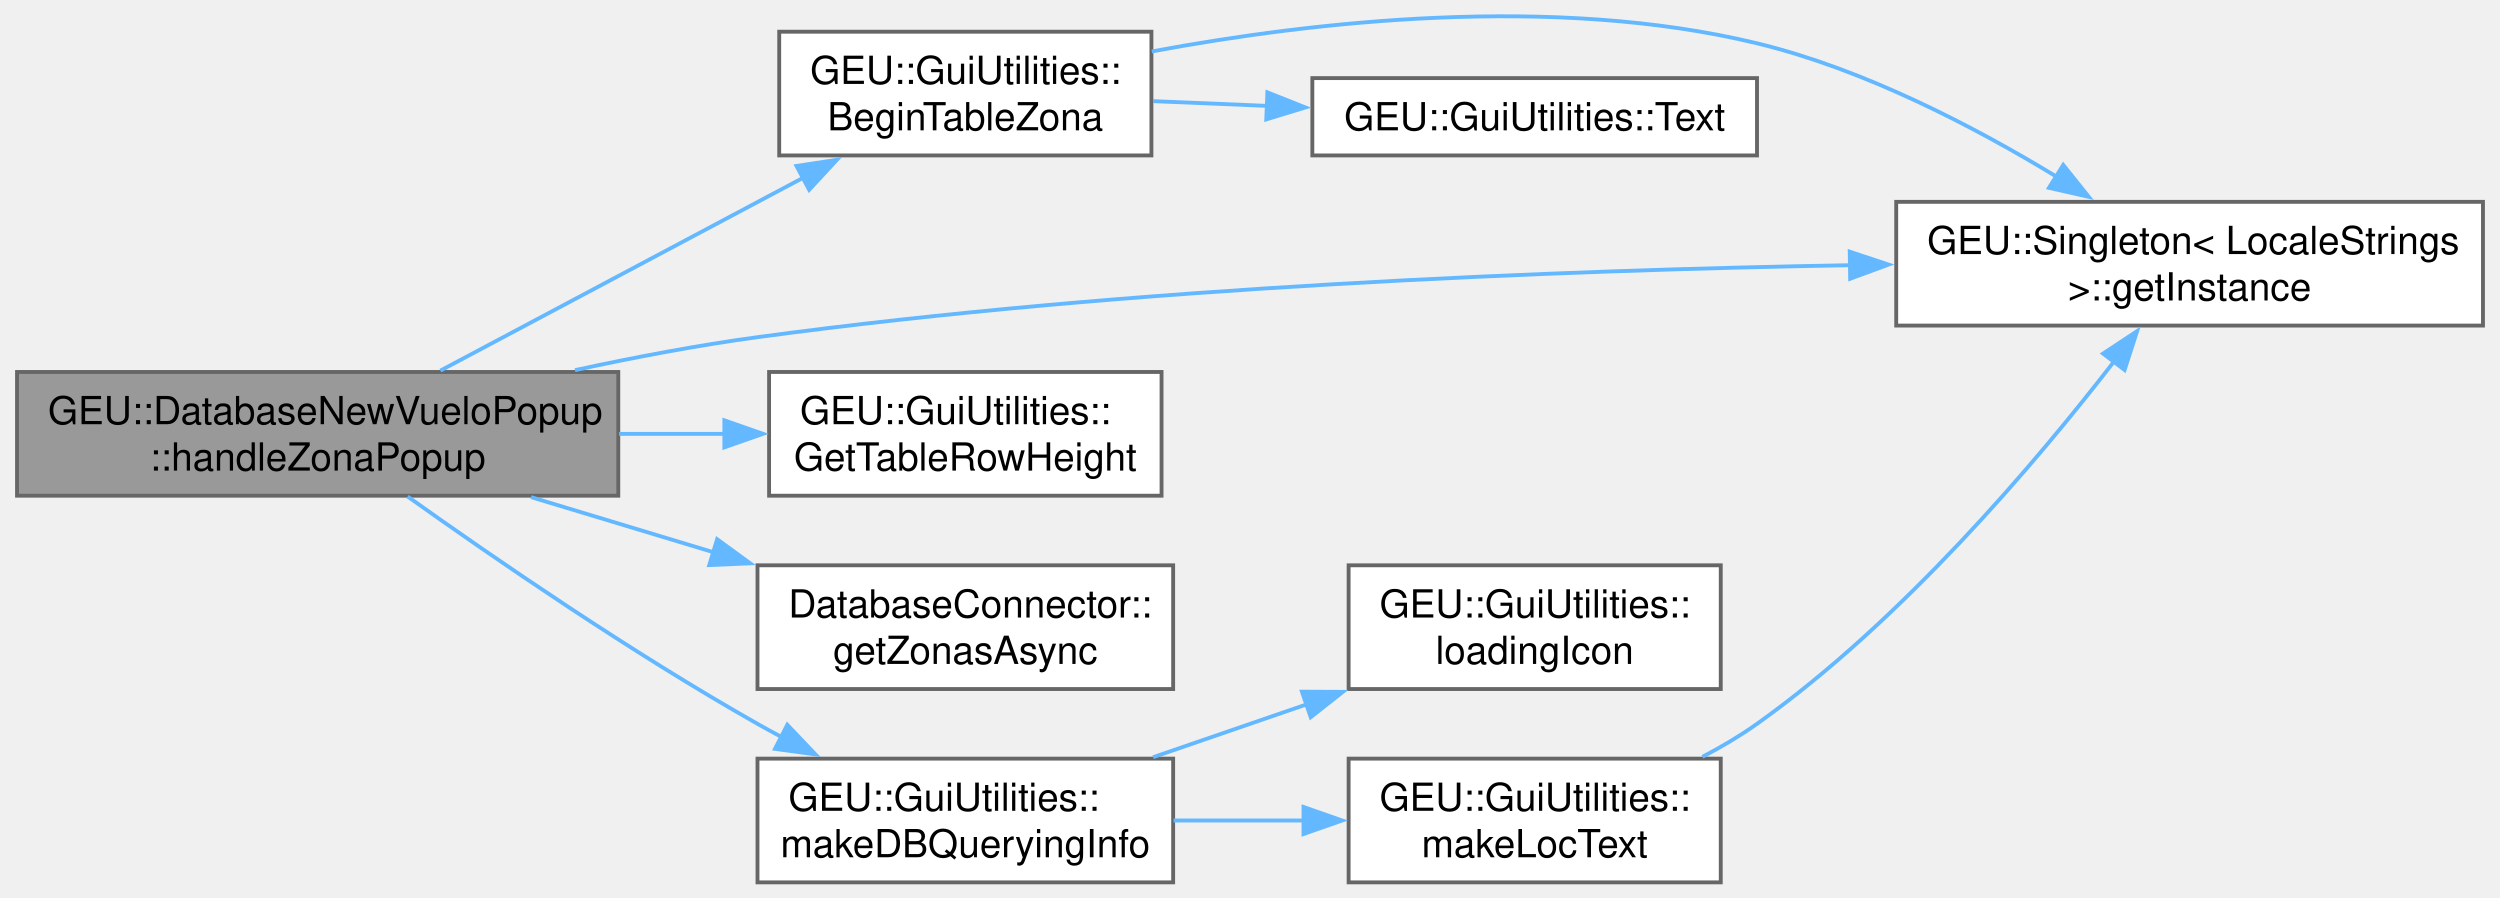
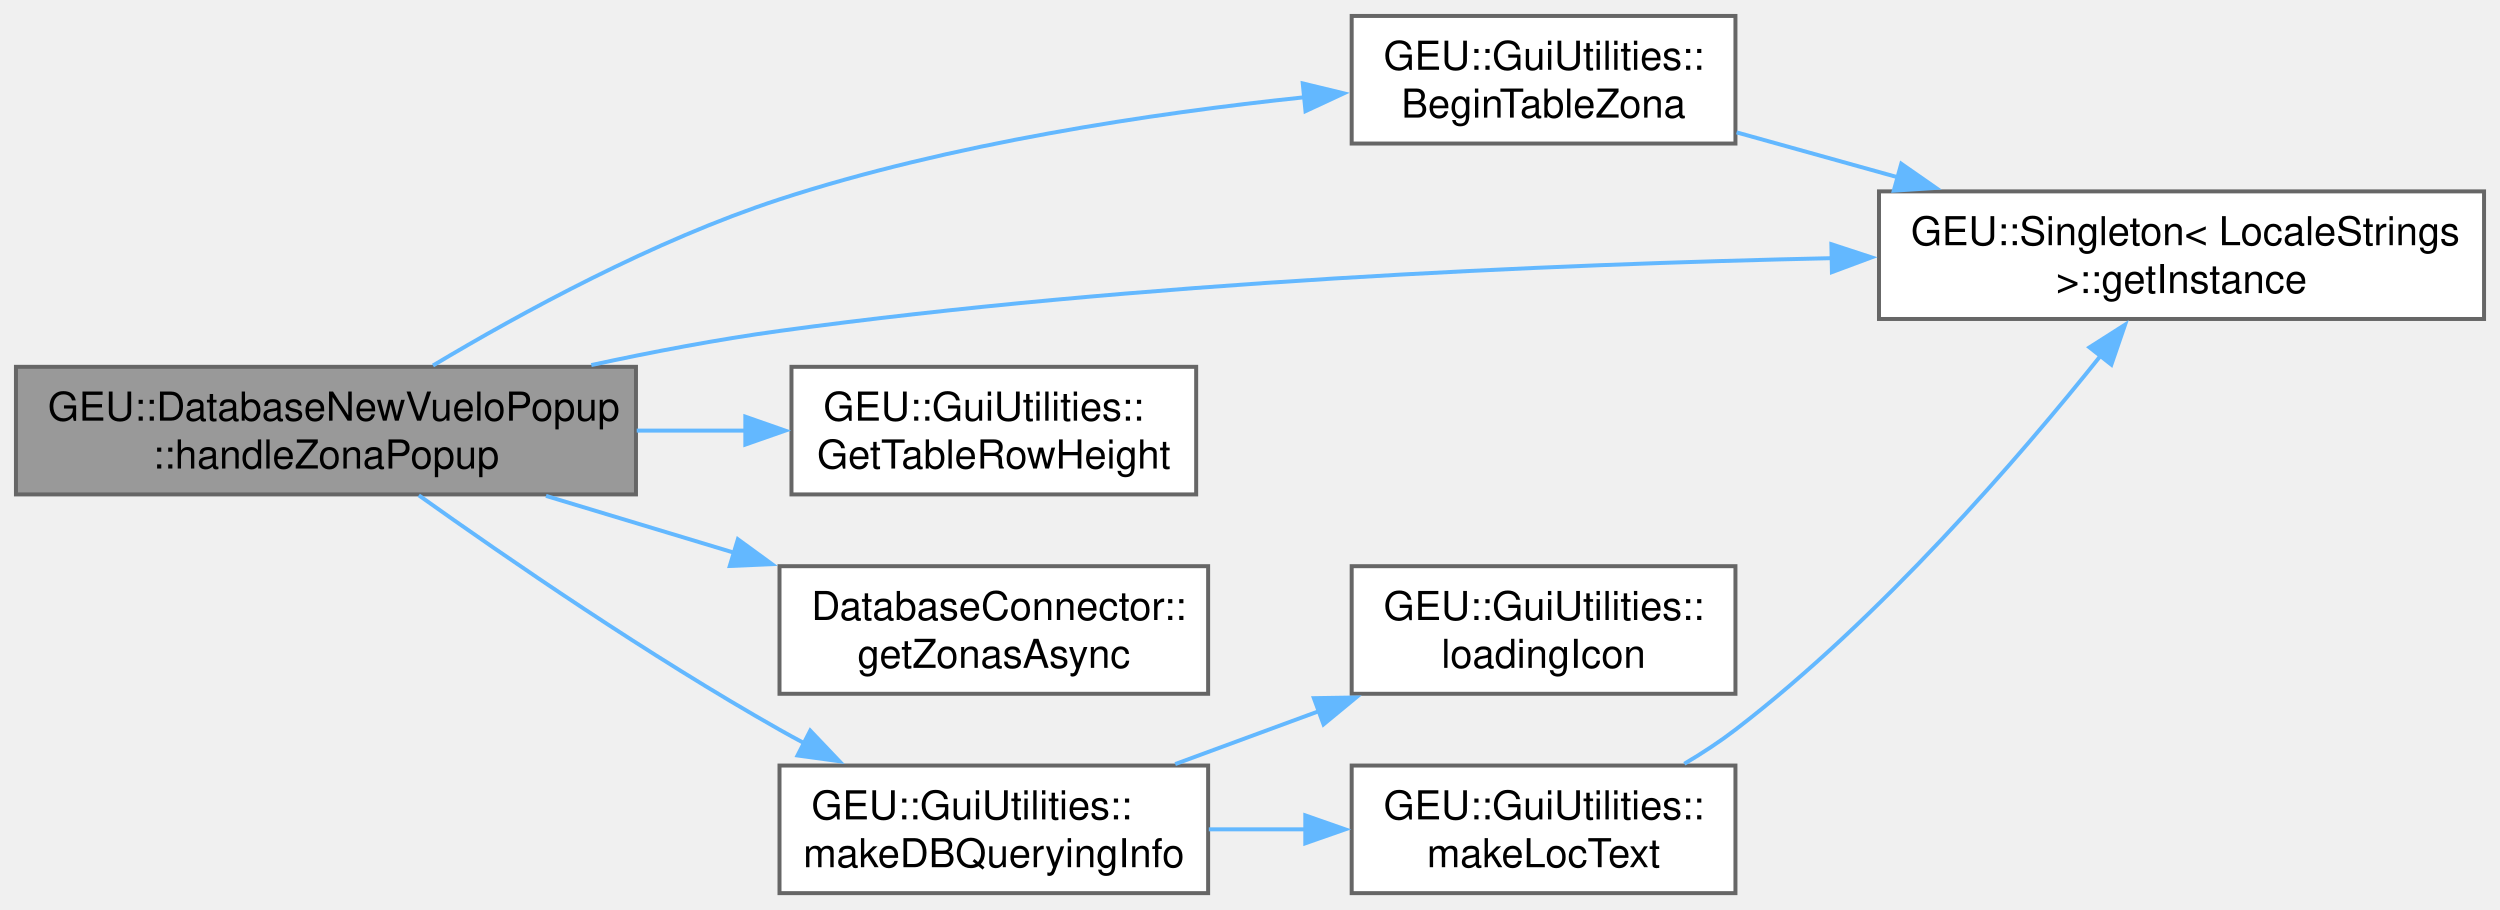
- <svg xmlns="http://www.w3.org/2000/svg" xmlns:xlink="http://www.w3.org/1999/xlink" width="646pt" height="232pt" viewBox="0.00 0.00 645.75 232.20">
-   <g id="graph0" class="graph" transform="scale(1 1) rotate(0) translate(4 228.2)">
+ <svg xmlns="http://www.w3.org/2000/svg" xmlns:xlink="http://www.w3.org/1999/xlink" width="627pt" height="228pt" viewBox="0.00 0.00 627.00 228.00">
+   <g id="graph0" class="graph" transform="scale(1 1) rotate(0) translate(4 224)">
    <g id="Node000001" class="node">
      <g id="a_Node000001">
        <a xlink:title=" ">
          <polygon fill="#999999" stroke="#666666" points="155.5,-132 0,-132 0,-100 155.5,-100 155.5,-132" />
          <text text-anchor="start" x="8" y="-118.5" font-family="Helvetica,sans-Serif" font-size="10.00">GEU::DatabaseNewVueloPopup</text>
          <text text-anchor="middle" x="77.75" y="-106.5" font-family="Helvetica,sans-Serif" font-size="10.00">::handleZonaPopup</text>
        </a>
      </g>
    </g>
    <g id="Node000002" class="node">
      <g id="a_Node000002">
        <a xlink:href="../../d3/d07/namespace_g_e_u_1_1_gui_utilities.html#af94965eb0ce2f4e1e5ee22fd33bf4574" target="_top" xlink:title=" ">
-           <polygon fill="white" stroke="#666666" points="293.38,-220 197.12,-220 197.12,-188 293.38,-188 293.38,-220" />
-           <text text-anchor="start" x="205.12" y="-206.5" font-family="Helvetica,sans-Serif" font-size="10.00">GEU::GuiUtilities::</text>
-           <text text-anchor="middle" x="245.25" y="-194.5" font-family="Helvetica,sans-Serif" font-size="10.00">BeginTableZona</text>
+           <polygon fill="white" stroke="#666666" points="431.25,-220 335,-220 335,-188 431.25,-188 431.25,-220" />
+           <text text-anchor="start" x="343" y="-206.5" font-family="Helvetica,sans-Serif" font-size="10.00">GEU::GuiUtilities::</text>
+           <text text-anchor="middle" x="383.12" y="-194.5" font-family="Helvetica,sans-Serif" font-size="10.00">BeginTableZona</text>
        </a>
      </g>
    </g>
    <g id="edge1_Node000001_Node000002" class="edge">
      <g id="a_edge1_Node000001_Node000002">
        <a xlink:title=" ">
-           <path fill="none" stroke="#63b8ff" d="M109.49,-132.35C136,-146.44 174.48,-166.9 203.54,-182.35" />
-           <polygon fill="#63b8ff" stroke="#63b8ff" points="201.58,-185.28 212.06,-186.88 204.87,-179.1 201.58,-185.28" />
+           <path fill="none" stroke="#63b8ff" d="M104.59,-132.33C126.8,-145.6 160.11,-163.75 191.5,-174 234.36,-187.99 284.84,-195.57 323.08,-199.6" />
+           <polygon fill="#63b8ff" stroke="#63b8ff" points="322.73,-203.08 333.03,-200.59 323.42,-196.12 322.73,-203.08" />
        </a>
      </g>
    </g>
    <g id="Node000003" class="node">
      <g id="a_Node000003">
        <a xlink:href="../../d1/d01/class_g_e_u_1_1_singleton.html#a47c7e7c2110f4cc59c9ff1f5594c366e" target="_top" xlink:title=" ">
-           <polygon fill="white" stroke="#666666" points="637.75,-176 486,-176 486,-144 637.75,-144 637.75,-176" />
-           <text text-anchor="start" x="494" y="-162.5" font-family="Helvetica,sans-Serif" font-size="10.00">GEU::Singleton&lt; LocaleStrings</text>
-           <text text-anchor="middle" x="561.88" y="-150.5" font-family="Helvetica,sans-Serif" font-size="10.00"> &gt;::getInstance</text>
+           <polygon fill="white" stroke="#666666" points="619,-176 467.25,-176 467.25,-144 619,-144 619,-176" />
+           <text text-anchor="start" x="475.25" y="-162.5" font-family="Helvetica,sans-Serif" font-size="10.00">GEU::Singleton&lt; LocaleStrings</text>
+           <text text-anchor="middle" x="543.12" y="-150.5" font-family="Helvetica,sans-Serif" font-size="10.00"> &gt;::getInstance</text>
        </a>
      </g>
    </g>
-     <g id="edge4_Node000001_Node000003" class="edge">
-       <g id="a_edge4_Node000001_Node000003">
+     <g id="edge3_Node000001_Node000003" class="edge">
+       <g id="a_edge3_Node000001_Node000003">
        <a xlink:title=" ">
-           <path fill="none" stroke="#63b8ff" d="M144.3,-132.47C159.69,-135.8 176.1,-138.91 191.5,-141 287.73,-154.05 399.18,-158.31 474.27,-159.62" />
-           <polygon fill="#63b8ff" stroke="#63b8ff" points="473.98,-163.11 484.03,-159.77 474.09,-156.11 473.98,-163.11" />
+           <path fill="none" stroke="#63b8ff" d="M144.3,-132.44C159.7,-135.77 176.11,-138.89 191.5,-141 281.08,-153.27 384.55,-157.7 455.75,-159.26" />
+           <polygon fill="#63b8ff" stroke="#63b8ff" points="455.31,-162.75 465.38,-159.45 455.45,-155.75 455.31,-162.75" />
        </a>
      </g>
    </g>
-     <g id="Node000005" class="node">
-       <g id="a_Node000005">
+     <g id="Node000004" class="node">
+       <g id="a_Node000004">
        <a xlink:href="../../d3/d07/namespace_g_e_u_1_1_gui_utilities.html#aac1a014e3f28af3016b31a518ded4e3f" target="_top" xlink:title=" ">
          <polygon fill="white" stroke="#666666" points="296,-132 194.5,-132 194.5,-100 296,-100 296,-132" />
          <text text-anchor="start" x="202.5" y="-118.5" font-family="Helvetica,sans-Serif" font-size="10.00">GEU::GuiUtilities::</text>
          <text text-anchor="middle" x="245.25" y="-106.5" font-family="Helvetica,sans-Serif" font-size="10.00">GetTableRowHeight</text>
        </a>
      </g>
    </g>
-     <g id="edge5_Node000001_Node000005" class="edge">
-       <g id="a_edge5_Node000001_Node000005">
+     <g id="edge4_Node000001_Node000004" class="edge">
+       <g id="a_edge4_Node000001_Node000004">
        <a xlink:title=" ">
          <path fill="none" stroke="#63b8ff" d="M155.69,-116C164.84,-116 174.09,-116 182.99,-116" />
          <polygon fill="#63b8ff" stroke="#63b8ff" points="182.93,-119.5 192.93,-116 182.93,-112.5 182.93,-119.5" />
        </a>
      </g>
    </g>
-     <g id="Node000006" class="node">
-       <g id="a_Node000006">
+     <g id="Node000005" class="node">
+       <g id="a_Node000005">
        <a xlink:href="../../d1/d01/class_database_connector.html#af48507d47d876f6b094c6847aafa0e9d" target="_top" xlink:title=" ">
          <polygon fill="white" stroke="#666666" points="299,-82 191.5,-82 191.5,-50 299,-50 299,-82" />
          <text text-anchor="start" x="199.5" y="-68.5" font-family="Helvetica,sans-Serif" font-size="10.00">DatabaseConnector::</text>
          <text text-anchor="middle" x="245.25" y="-56.5" font-family="Helvetica,sans-Serif" font-size="10.00">getZonasAsync</text>
        </a>
      </g>
    </g>
-     <g id="edge6_Node000001_Node000006" class="edge">
-       <g id="a_edge6_Node000001_Node000006">
+     <g id="edge5_Node000001_Node000005" class="edge">
+       <g id="a_edge5_Node000001_Node000005">
        <a xlink:title=" ">
          <path fill="none" stroke="#63b8ff" d="M132.94,-99.63C148.11,-95.05 164.73,-90.02 180.4,-85.29" />
          <polygon fill="#63b8ff" stroke="#63b8ff" points="181.06,-88.75 189.62,-82.51 179.03,-82.05 181.06,-88.75" />
        </a>
      </g>
    </g>
-     <g id="Node000007" class="node">
-       <g id="a_Node000007">
+     <g id="Node000006" class="node">
+       <g id="a_Node000006">
        <a xlink:href="../../d3/d07/namespace_g_e_u_1_1_gui_utilities.html#a4453728eb6a181d72fb1be2d7d26f73d" target="_top" xlink:title=" ">
          <polygon fill="white" stroke="#666666" points="299,-32 191.5,-32 191.5,0 299,0 299,-32" />
          <text text-anchor="start" x="199.5" y="-18.5" font-family="Helvetica,sans-Serif" font-size="10.00">GEU::GuiUtilities::</text>
          <text text-anchor="middle" x="245.25" y="-6.5" font-family="Helvetica,sans-Serif" font-size="10.00">makeDBQueryingInfo</text>
        </a>
      </g>
    </g>
-     <g id="edge7_Node000001_Node000007" class="edge">
-       <g id="a_edge7_Node000001_Node000007">
+     <g id="edge6_Node000001_Node000006" class="edge">
+       <g id="a_edge6_Node000001_Node000006">
        <a xlink:title=" ">
          <path fill="none" stroke="#63b8ff" d="M101.03,-99.78C123.35,-83.88 158.96,-59.4 191.5,-41 193.53,-39.85 195.63,-38.7 197.76,-37.57" />
          <polygon fill="#63b8ff" stroke="#63b8ff" points="199.21,-40.76 206.51,-33.09 196.02,-34.53 199.21,-40.76" />
        </a>
      </g>
    </g>
    <g id="edge2_Node000002_Node000003" class="edge">
      <g id="a_edge2_Node000002_Node000003">
        <a xlink:title=" ">
-           <path fill="none" stroke="#63b8ff" d="M293.47,-214.89C335.22,-222.67 397.46,-229.71 450,-217 477.79,-210.28 506.41,-195.32 527.62,-182.41" />
-           <polygon fill="#63b8ff" stroke="#63b8ff" points="529.2,-185.55 535.82,-177.28 525.49,-179.62 529.2,-185.55" />
+           <path fill="none" stroke="#63b8ff" d="M431.53,-190.8C444.3,-187.24 458.38,-183.32 472.1,-179.5" />
+           <polygon fill="#63b8ff" stroke="#63b8ff" points="472.84,-182.93 481.54,-176.87 470.96,-176.18 472.84,-182.93" />
        </a>
      </g>
    </g>
-     <g id="Node000004" class="node">
-       <g id="a_Node000004">
-         <a xlink:href="../../d3/d07/namespace_g_e_u_1_1_gui_utilities.html#a76a49056660c5a9246a94564afbb676a" target="_top" xlink:title=" ">
-           <polygon fill="white" stroke="#666666" points="450,-208 335,-208 335,-188 450,-188 450,-208" />
-           <text text-anchor="middle" x="392.5" y="-194.5" font-family="Helvetica,sans-Serif" font-size="10.00">GEU::GuiUtilities::Text</text>
+     <g id="Node000007" class="node">
+       <g id="a_Node000007">
+         <a xlink:href="../../d3/d07/namespace_g_e_u_1_1_gui_utilities.html#aa4e9186189a097316ffd71424d4a7259" target="_top" xlink:title=" ">
+           <polygon fill="white" stroke="#666666" points="431.25,-82 335,-82 335,-50 431.25,-50 431.25,-82" />
+           <text text-anchor="start" x="343" y="-68.5" font-family="Helvetica,sans-Serif" font-size="10.00">GEU::GuiUtilities::</text>
+           <text text-anchor="middle" x="383.12" y="-56.5" font-family="Helvetica,sans-Serif" font-size="10.00">loadingIcon</text>
        </a>
      </g>
    </g>
-     <g id="edge3_Node000002_Node000004" class="edge">
-       <g id="a_edge3_Node000002_Node000004">
+     <g id="edge7_Node000006_Node000007" class="edge">
+       <g id="a_edge7_Node000006_Node000007">
        <a xlink:title=" ">
-           <path fill="none" stroke="#63b8ff" d="M293.81,-202.04C303.31,-201.64 313.46,-201.22 323.49,-200.81" />
-           <polygon fill="#63b8ff" stroke="#63b8ff" points="323.37,-204.32 333.21,-200.41 323.08,-197.32 323.37,-204.32" />
+           <path fill="none" stroke="#63b8ff" d="M290.74,-32.37C302.24,-36.6 314.75,-41.21 326.73,-45.62" />
+           <polygon fill="#63b8ff" stroke="#63b8ff" points="325.52,-48.9 336.11,-49.07 327.94,-42.33 325.52,-48.9" />
        </a>
      </g>
    </g>
    <g id="Node000008" class="node">
      <g id="a_Node000008">
-         <a xlink:href="../../d3/d07/namespace_g_e_u_1_1_gui_utilities.html#aa4e9186189a097316ffd71424d4a7259" target="_top" xlink:title=" ">
-           <polygon fill="white" stroke="#666666" points="440.62,-82 344.38,-82 344.38,-50 440.62,-50 440.62,-82" />
-           <text text-anchor="start" x="352.38" y="-68.5" font-family="Helvetica,sans-Serif" font-size="10.00">GEU::GuiUtilities::</text>
-           <text text-anchor="middle" x="392.5" y="-56.5" font-family="Helvetica,sans-Serif" font-size="10.00">loadingIcon</text>
+         <a xlink:href="../../d3/d07/namespace_g_e_u_1_1_gui_utilities.html#a7b24395f0bd0bd368bde0935682746ce" target="_top" xlink:title=" ">
+           <polygon fill="white" stroke="#666666" points="431.25,-32 335,-32 335,0 431.25,0 431.25,-32" />
+           <text text-anchor="start" x="343" y="-18.5" font-family="Helvetica,sans-Serif" font-size="10.00">GEU::GuiUtilities::</text>
+           <text text-anchor="middle" x="383.12" y="-6.5" font-family="Helvetica,sans-Serif" font-size="10.00">makeLocText</text>
        </a>
      </g>
    </g>
-     <g id="edge8_Node000007_Node000008" class="edge">
-       <g id="a_edge8_Node000007_Node000008">
+     <g id="edge8_Node000006_Node000008" class="edge">
+       <g id="a_edge8_Node000006_Node000008">
        <a xlink:title=" ">
-           <path fill="none" stroke="#63b8ff" d="M293.81,-32.37C306.48,-36.73 320.31,-41.49 333.47,-46.02" />
-           <polygon fill="#63b8ff" stroke="#63b8ff" points="332.3,-49.32 342.9,-49.27 334.58,-42.71 332.3,-49.32" />
+           <path fill="none" stroke="#63b8ff" d="M299.17,-16C307.17,-16 315.47,-16 323.58,-16" />
+           <polygon fill="#63b8ff" stroke="#63b8ff" points="323.37,-19.5 333.37,-16 323.37,-12.5 323.37,-19.5" />
        </a>
      </g>
    </g>
-     <g id="Node000009" class="node">
-       <g id="a_Node000009">
-         <a xlink:href="../../d3/d07/namespace_g_e_u_1_1_gui_utilities.html#a7b24395f0bd0bd368bde0935682746ce" target="_top" xlink:title=" ">
-           <polygon fill="white" stroke="#666666" points="440.62,-32 344.38,-32 344.38,0 440.62,0 440.62,-32" />
-           <text text-anchor="start" x="352.38" y="-18.5" font-family="Helvetica,sans-Serif" font-size="10.00">GEU::GuiUtilities::</text>
-           <text text-anchor="middle" x="392.5" y="-6.5" font-family="Helvetica,sans-Serif" font-size="10.00">makeLocText</text>
-         </a>
-       </g>
-     </g>
-     <g id="edge9_Node000007_Node000009" class="edge">
-       <g id="a_edge9_Node000007_Node000009">
+     <g id="edge9_Node000008_Node000003" class="edge">
+       <g id="a_edge9_Node000008_Node000003">
        <a xlink:title=" ">
-           <path fill="none" stroke="#63b8ff" d="M299.1,-16C310.06,-16 321.66,-16 332.81,-16" />
-           <polygon fill="#63b8ff" stroke="#63b8ff" points="332.71,-19.5 342.71,-16 332.71,-12.5 332.71,-19.5" />
-         </a>
-       </g>
-     </g>
-     <g id="edge10_Node000009_Node000003" class="edge">
-       <g id="a_edge10_Node000009_Node000003">
-         <a xlink:title=" ">
-           <path fill="none" stroke="#63b8ff" d="M435.89,-32.47C440.81,-35.04 445.63,-37.89 450,-41 487.49,-67.69 522.19,-108.63 542.45,-134.86" />
-           <polygon fill="#63b8ff" stroke="#63b8ff" points="539.49,-136.75 548.32,-142.59 545.06,-132.51 539.49,-136.75" />
+           <path fill="none" stroke="#63b8ff" d="M418.43,-32.45C422.89,-35.08 427.28,-37.96 431.25,-41 467.57,-68.85 502.35,-109.14 522.97,-134.95" />
+           <polygon fill="#63b8ff" stroke="#63b8ff" points="520.04,-136.88 528.97,-142.57 525.53,-132.55 520.04,-136.88" />
        </a>
      </g>
    </g>
  </g>
</svg>
